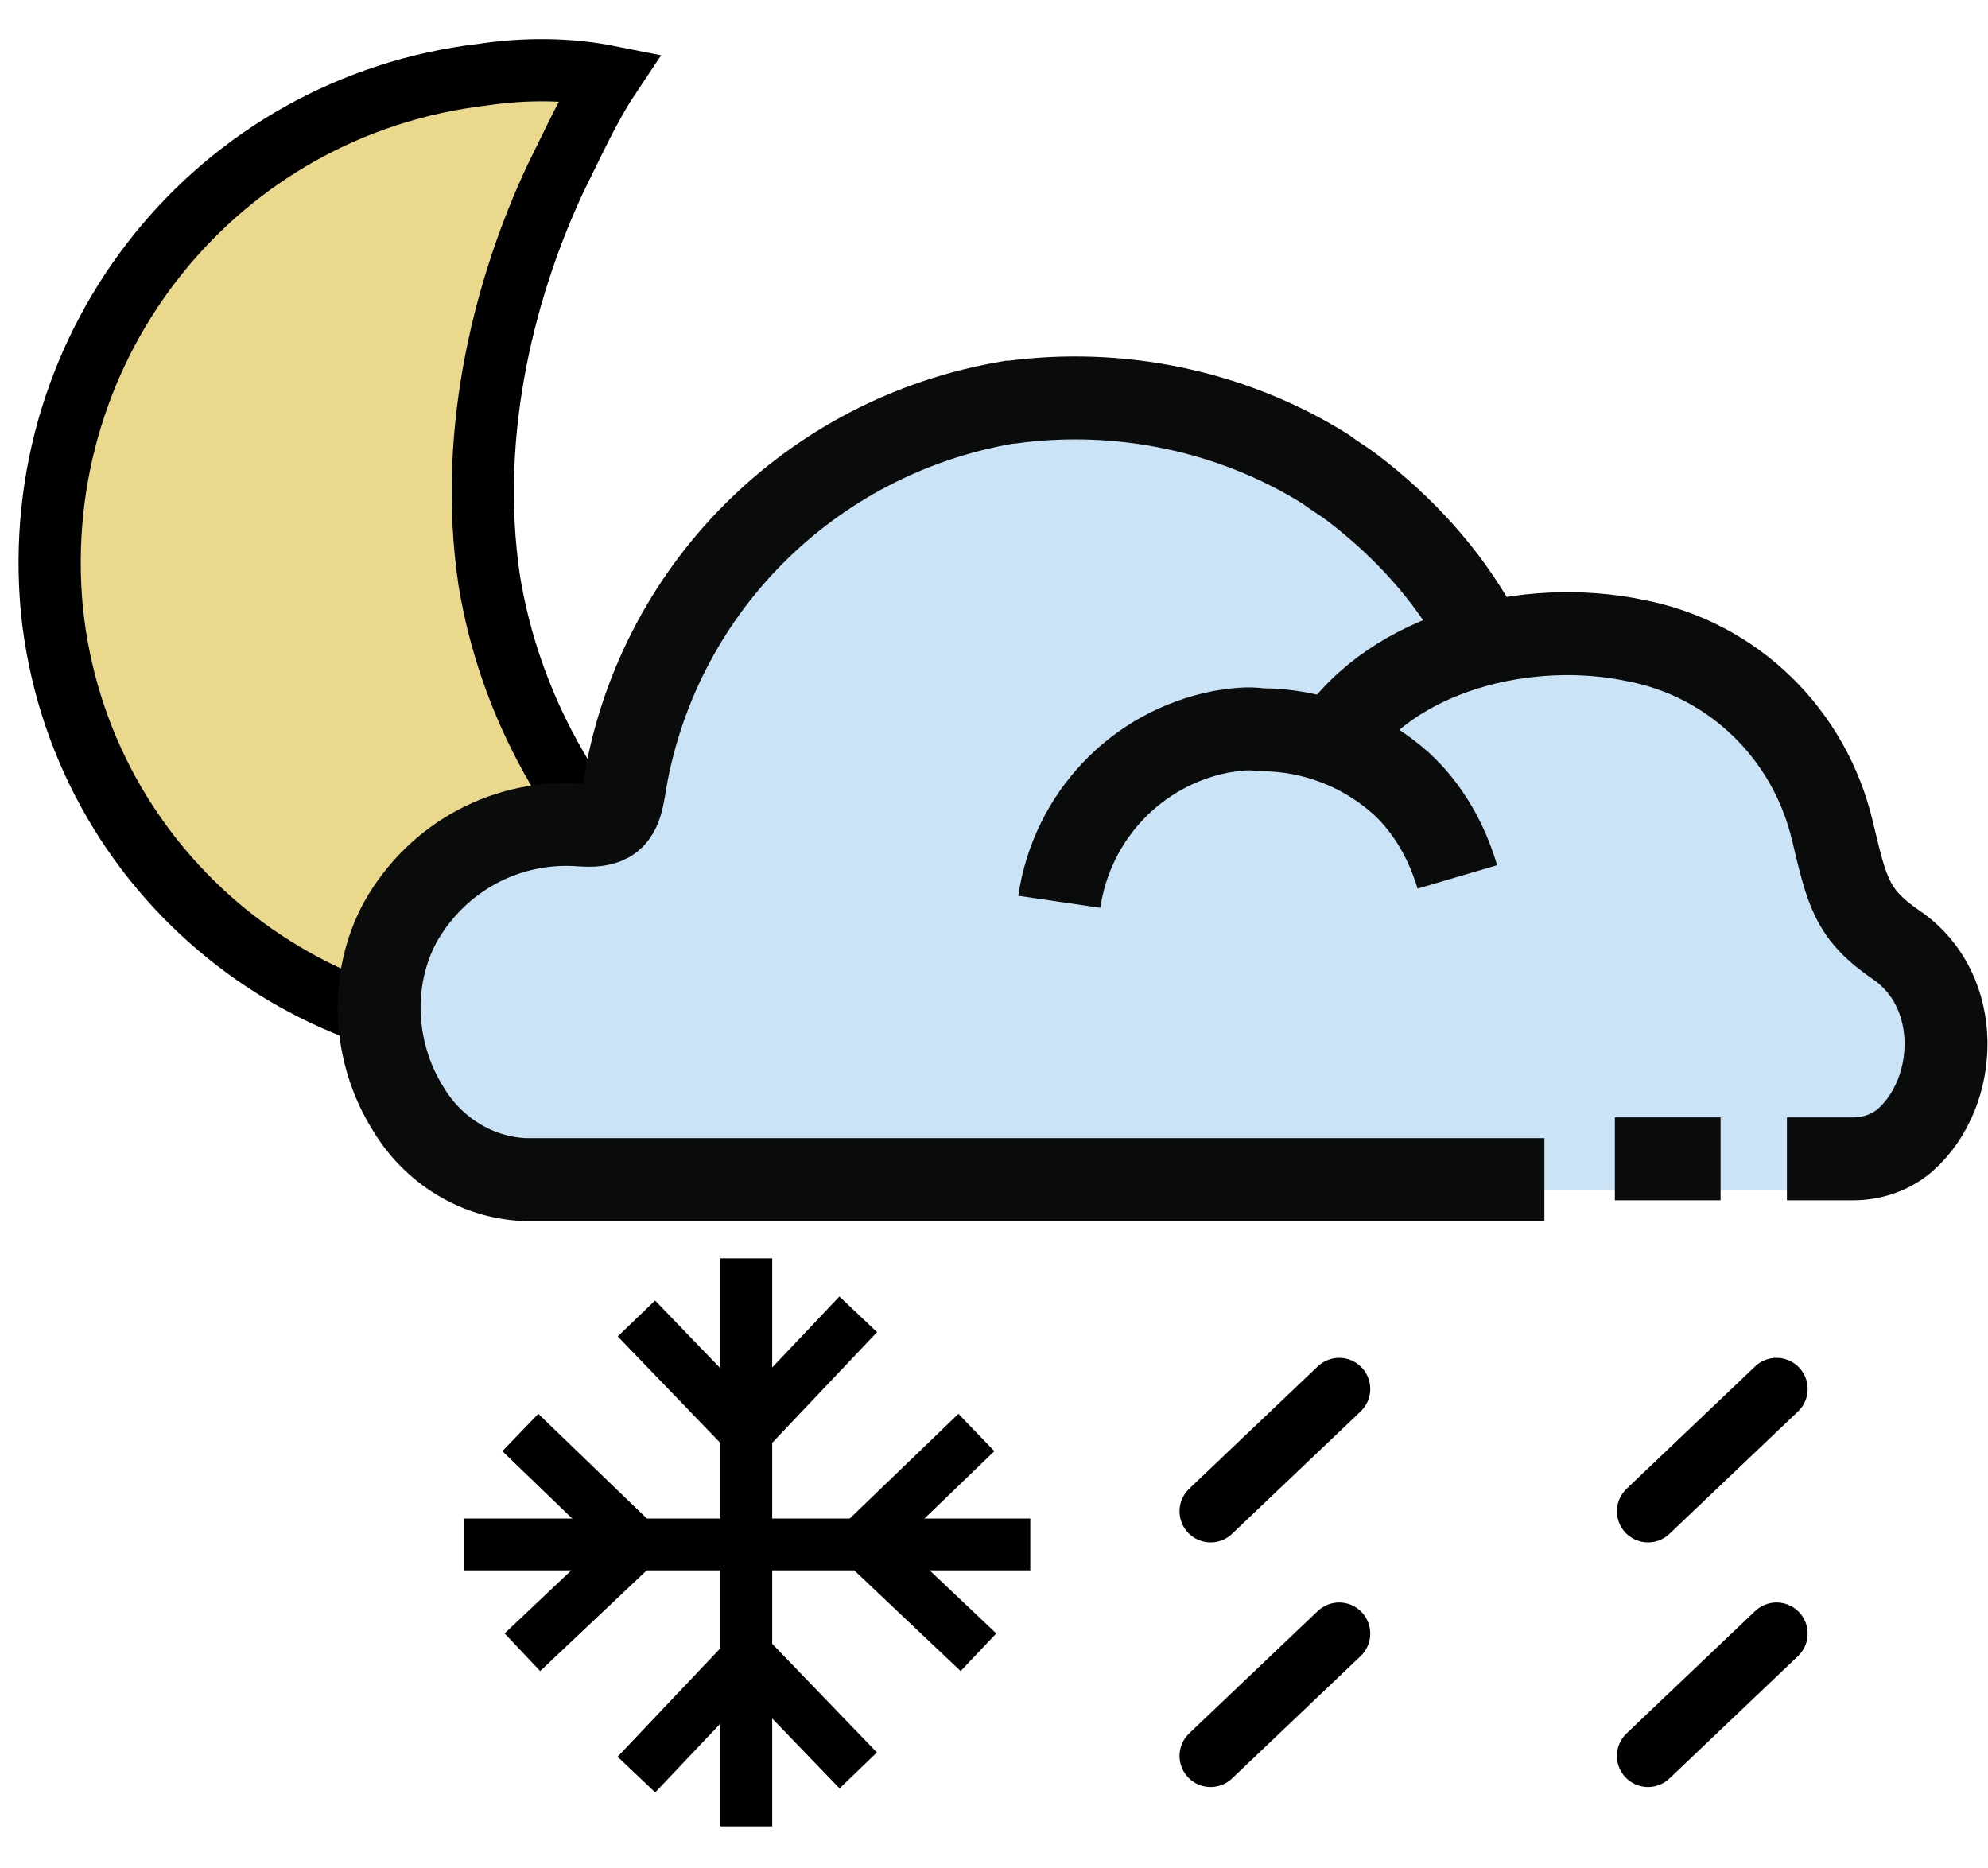
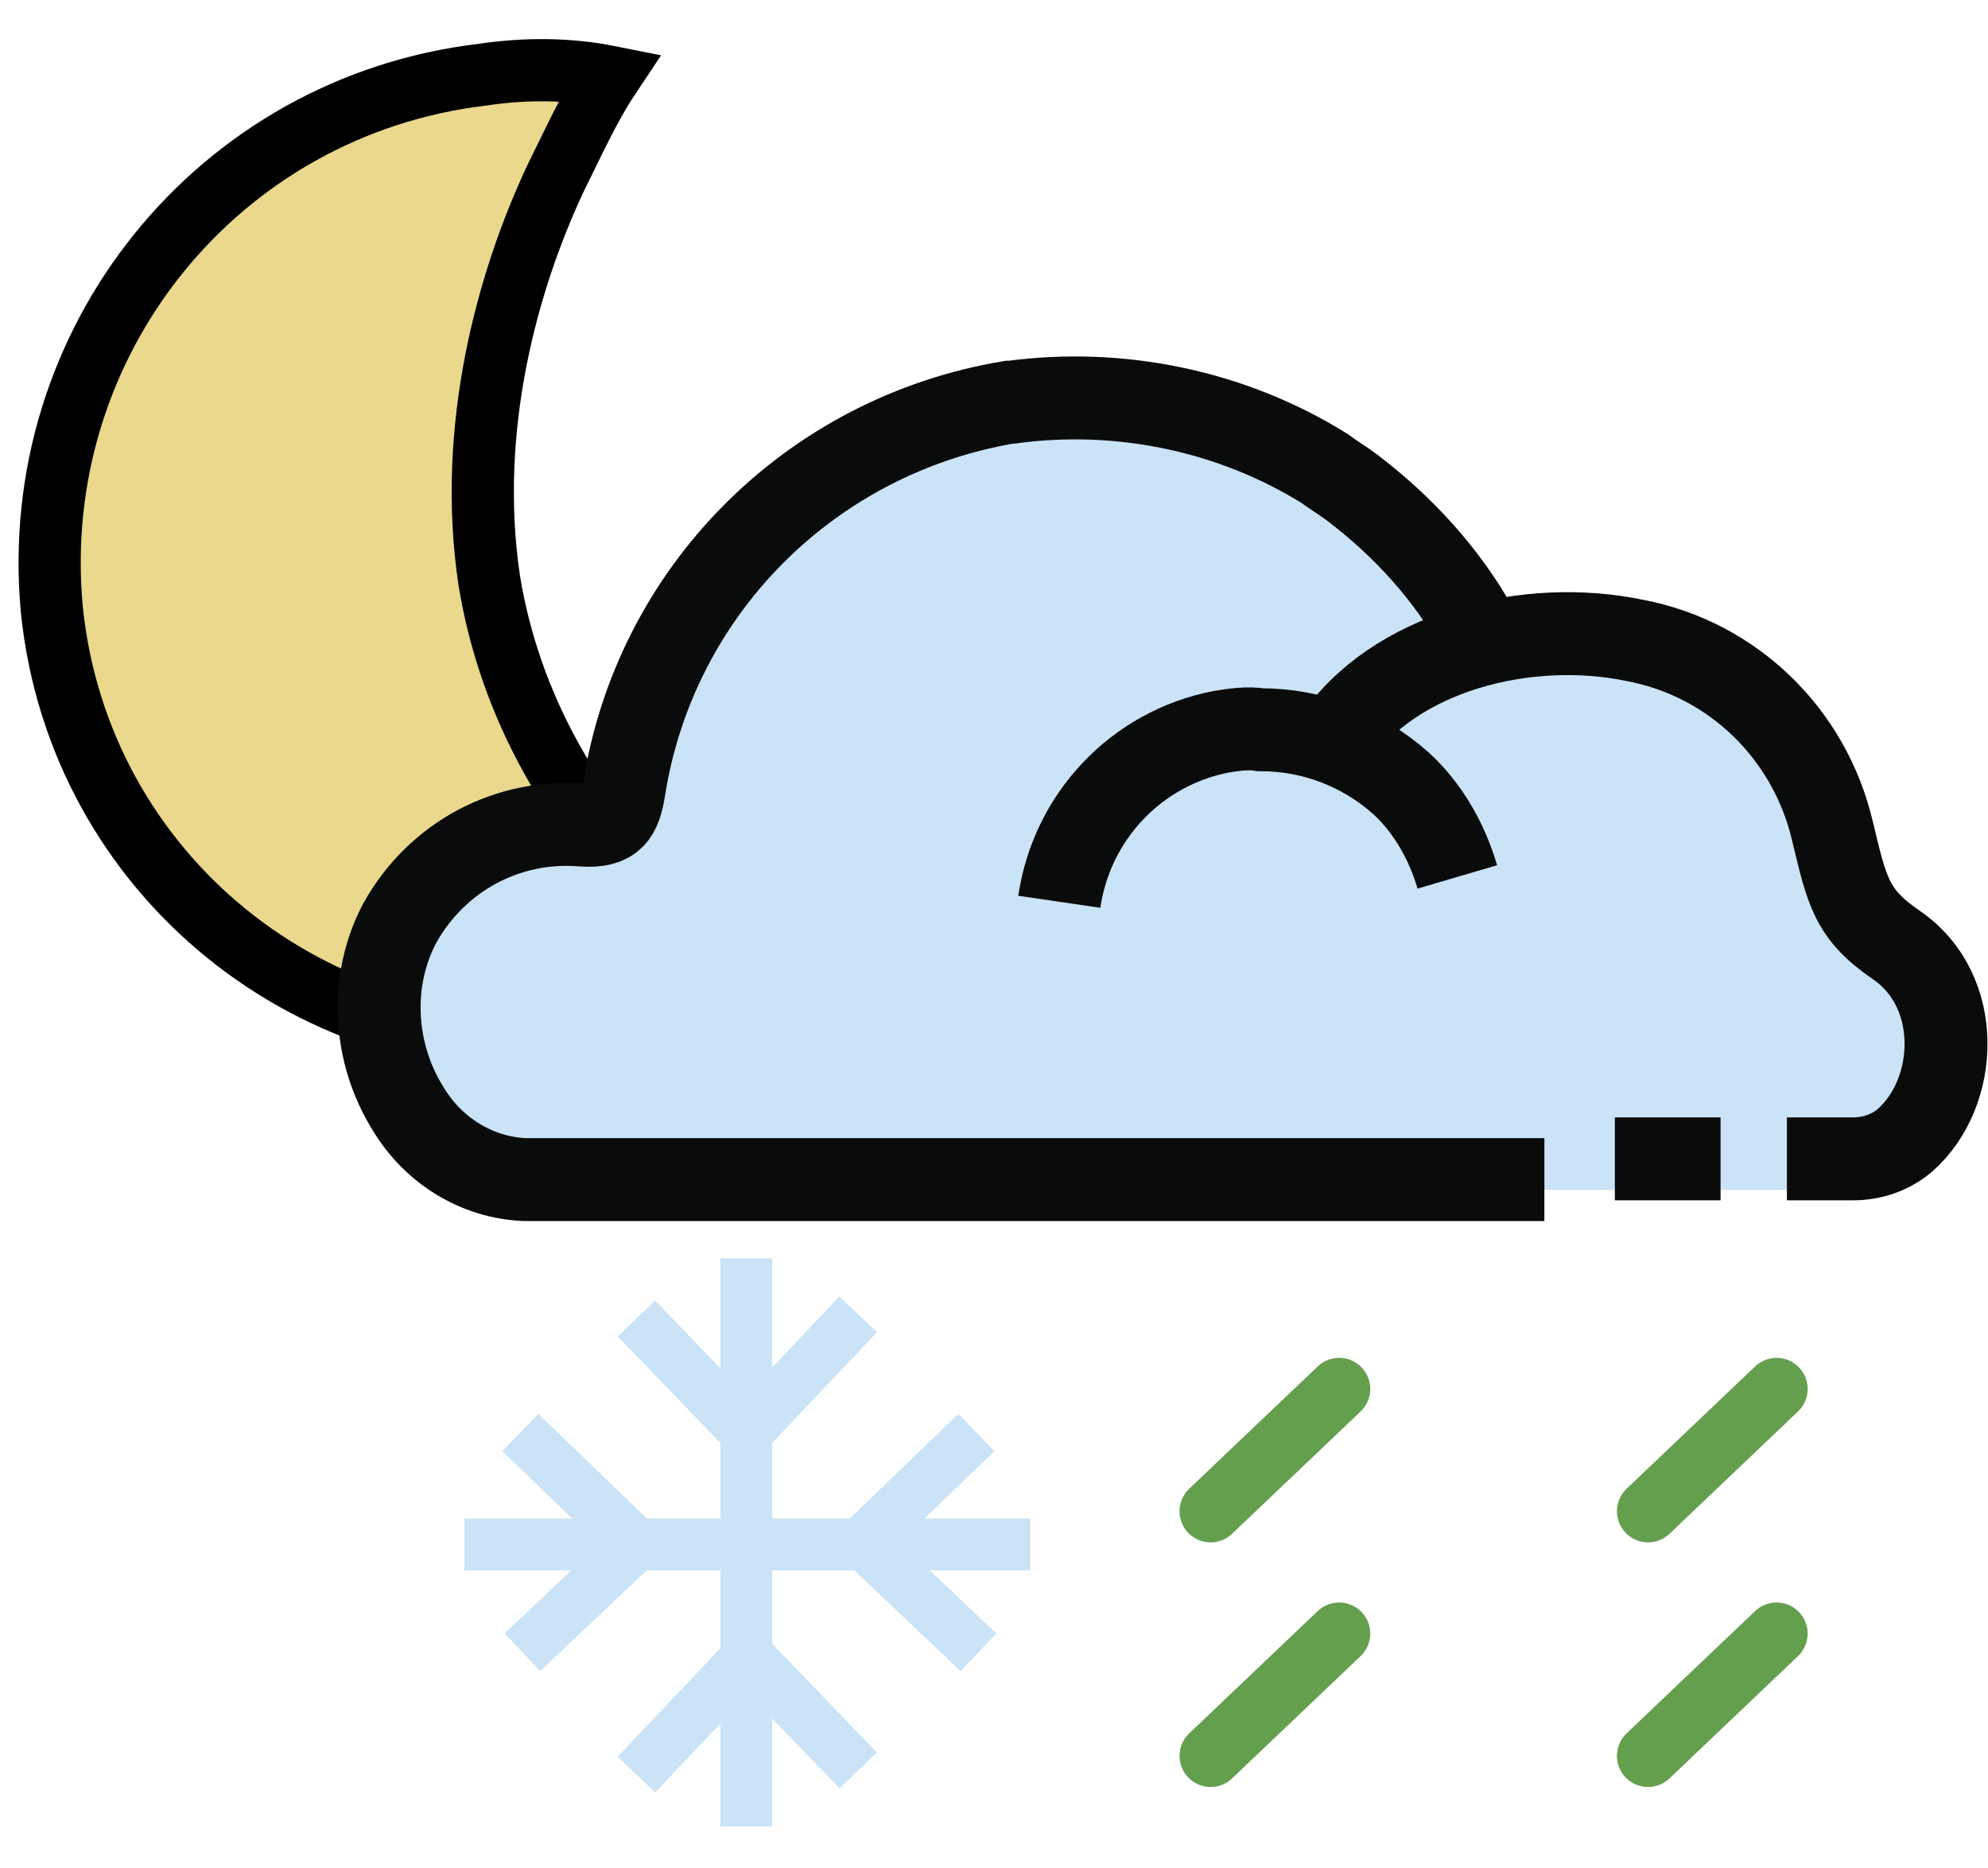
<svg xmlns="http://www.w3.org/2000/svg" version="1.1" id="Layer_1" x="0px" y="0px" viewBox="16 -13.1 95.9 90.1" style="enable-background:new 16 -13.1 95.9 90.1;" xml:space="preserve">
  <style type="text/css">
	.st0{fill:#EAD88C;}
	.st1{fill:none;stroke:#000000;stroke-width:3;stroke-miterlimit:10;}
	.st2{fill:none;}
	.st3{fill:#CAE3F6;}
- 	.st4{fill:none;stroke:#000000;stroke-width:2.5;stroke-miterlimit:10;}
- 	.st5{fill:none;stroke:#000000;stroke-width:3;stroke-linecap:round;stroke-miterlimit:10;}
+ 	.st4{fill:none;stroke:#cae3f6;stroke-width:2.5;stroke-miterlimit:10;}
+ 	.st5{fill:none;stroke:#649f4e;stroke-width:3;stroke-linecap:round;stroke-miterlimit:10;}
	.st6{fill:none;stroke:#0A0B0B;stroke-width:4;stroke-miterlimit:10;}
</style>
  <g>
    <g>
      <path class="st0" d="M39.3-9.5C26.5-8,17.3,3.4,18.5,16.3C19.8,29.1,31.2,38.3,44,37c3-0.4,5.7-1.2,8.5-2.7    c-1.6-1.1-3-2.3-4.3-3.7c-4.5-4.2-7.6-9.6-8.6-15.7c-1.1-7.4,0.9-14.5,3.2-19.4c0.8-1.6,1.6-3.4,2.6-4.9    C43.4-9.8,41.3-9.8,39.3-9.5z" />
      <path class="st1" d="M39.3-9.5C26.5-8,17.3,3.4,18.5,16.3C19.8,29.1,31.2,38.3,44,37c3-0.4,5.7-1.2,8.5-2.7    c-1.6-1.1-3-2.3-4.3-3.7c-4.5-4.2-7.6-9.6-8.6-15.7c-1.1-7.4,0.9-14.5,3.2-19.4c0.8-1.6,1.6-3.4,2.6-4.9    C43.4-9.8,41.3-9.8,39.3-9.5z" />
      <path class="st2" d="M60.4-7.1L60-7.4C55-11,48.9-12.6,41.7-12c-3.9,0.3-11.3,4-11.5,4.2C21-2.4,16.3,10.1,19.3,21.1    c0.3,1,0.6,1.9,1,2.9c1.4,3.6,3.7,6.9,6.6,9.5" />
    </g>
    <path class="st3" d="M90.6,43.3H41.9c-2.3-0.1-4.4-1.4-5.5-3.4c-2.7-4.2-1.4-9.8,2.8-12.4c1.7-1.1,3.6-1.5,5.6-1.4   c1.5,0.1,1.8-0.5,2-1.7c1.5-9.6,8.8-17.1,18.4-18.8h0.1C70.5,4.9,75.8,6,80.2,8.8c0.4,0.3,0.9,0.6,1.3,0.9c2.4,1.9,4.5,4.3,6,6.9   l0.7,1.2" />
    <path class="st3" d="M67.4,30.8c0.5-4.1,3.6-7.4,7.7-8.2c0.6-0.1,1.3-0.1,1.9-0.1c2.5,0,4.9,0.9,6.7,2.6c1.3,1.2,2.2,2.8,2.7,4.5" />
    <path class="st3" d="M80.5,24c2.8-4.4,9.3-6,14.5-5c4.7,0.9,8.4,4.5,9.4,9.2c0.7,2.9,0.9,4,3.1,5.6c3.1,2.2,2.9,7.1,0.4,9.5   c-0.7,0.6-1.5,0.9-2.4,1H88.7" />
    <line class="st2" x1="94" y1="43.3" x2="99.1" y2="43.3" />
    <polyline class="st4" points="46.7,72.5 52.1,66.8 57.4,72.3  " />
    <polyline class="st4" points="57.4,50.3 52,56 46.7,50.5  " />
    <line class="st4" x1="52" y1="47.6" x2="52" y2="75" />
    <polyline class="st4" points="63.2,66.6 57.6,61.3 63.1,56  " />
    <polyline class="st4" points="41.1,56 46.7,61.4 41.2,66.6  " />
    <line class="st4" x1="38.4" y1="61.4" x2="65.7" y2="61.4" />
    <line class="st5" x1="101.7" y1="65.7" x2="95.5" y2="71.6" />
    <line class="st5" x1="80.6" y1="65.7" x2="74.4" y2="71.6" />
    <line class="st5" x1="101.7" y1="53.9" x2="95.5" y2="59.8" />
    <line class="st5" x1="80.6" y1="53.9" x2="74.4" y2="59.8" />
    <path class="st6" d="M90.5,43.8H41.3c-2.3-0.1-4.4-1.4-5.6-3.4c-1.7-2.7-1.9-6.2-0.4-9c1.8-3.2,5.2-5,8.8-4.7   c1.5,0.1,1.8-0.5,2-1.7c1.5-9.6,9-17.1,18.6-18.7h0.1C70,5.6,75.4,6.7,79.9,9.5c0.4,0.3,0.9,0.6,1.3,0.9c2.5,1.9,4.6,4.2,6.1,6.9   l0.7,1.2" />
    <path class="st6" d="M67.1,30.4c0.6-4.1,3.7-7.4,7.8-8.2c0.6-0.1,1.3-0.2,1.9-0.1c2.5,0,4.9,0.9,6.8,2.6c1.3,1.2,2.2,2.8,2.7,4.5" />
    <path class="st6" d="M80.3,22.7c2.9-4.4,9.4-6,14.6-4.9c4.7,0.9,8.4,4.5,9.5,9.2c0.7,2.9,0.9,4,3.1,5.5c3.2,2.2,3,7.1,0.4,9.4   c-0.7,0.6-1.6,0.9-2.5,0.9h-3.2" />
    <line class="st6" x1="93.9" y1="42.8" x2="99" y2="42.8" />
  </g>
</svg>
